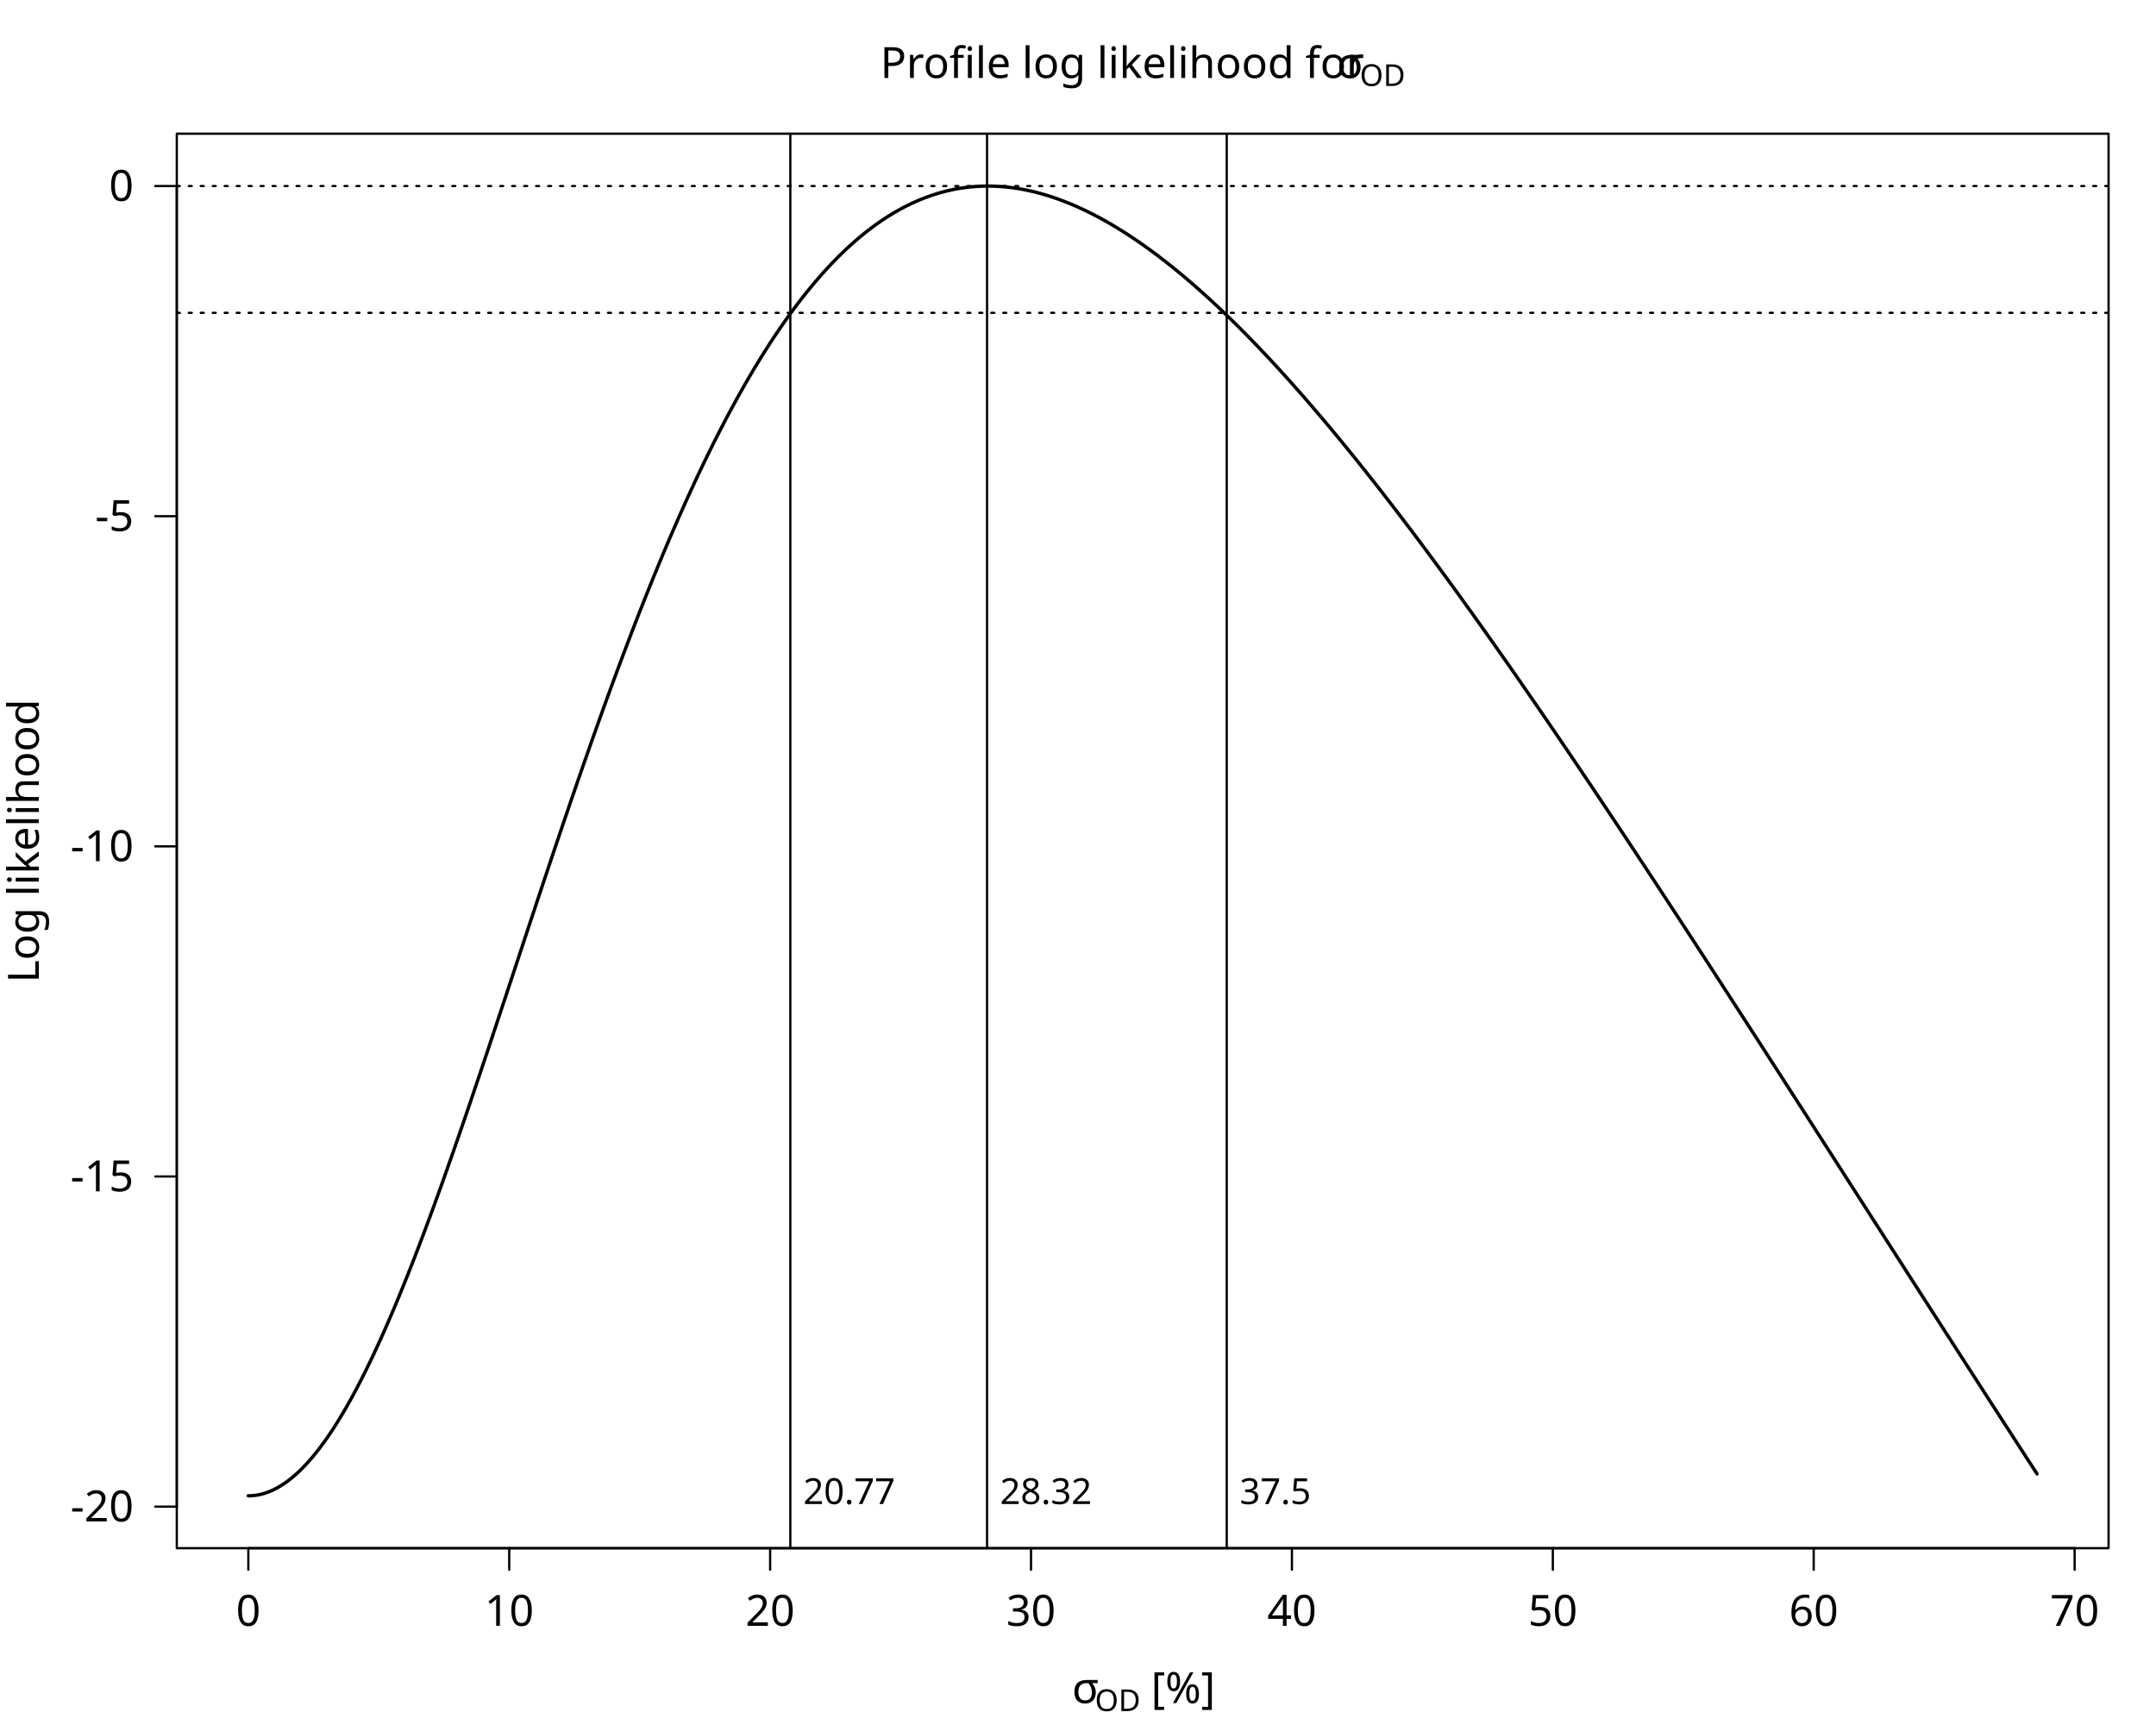
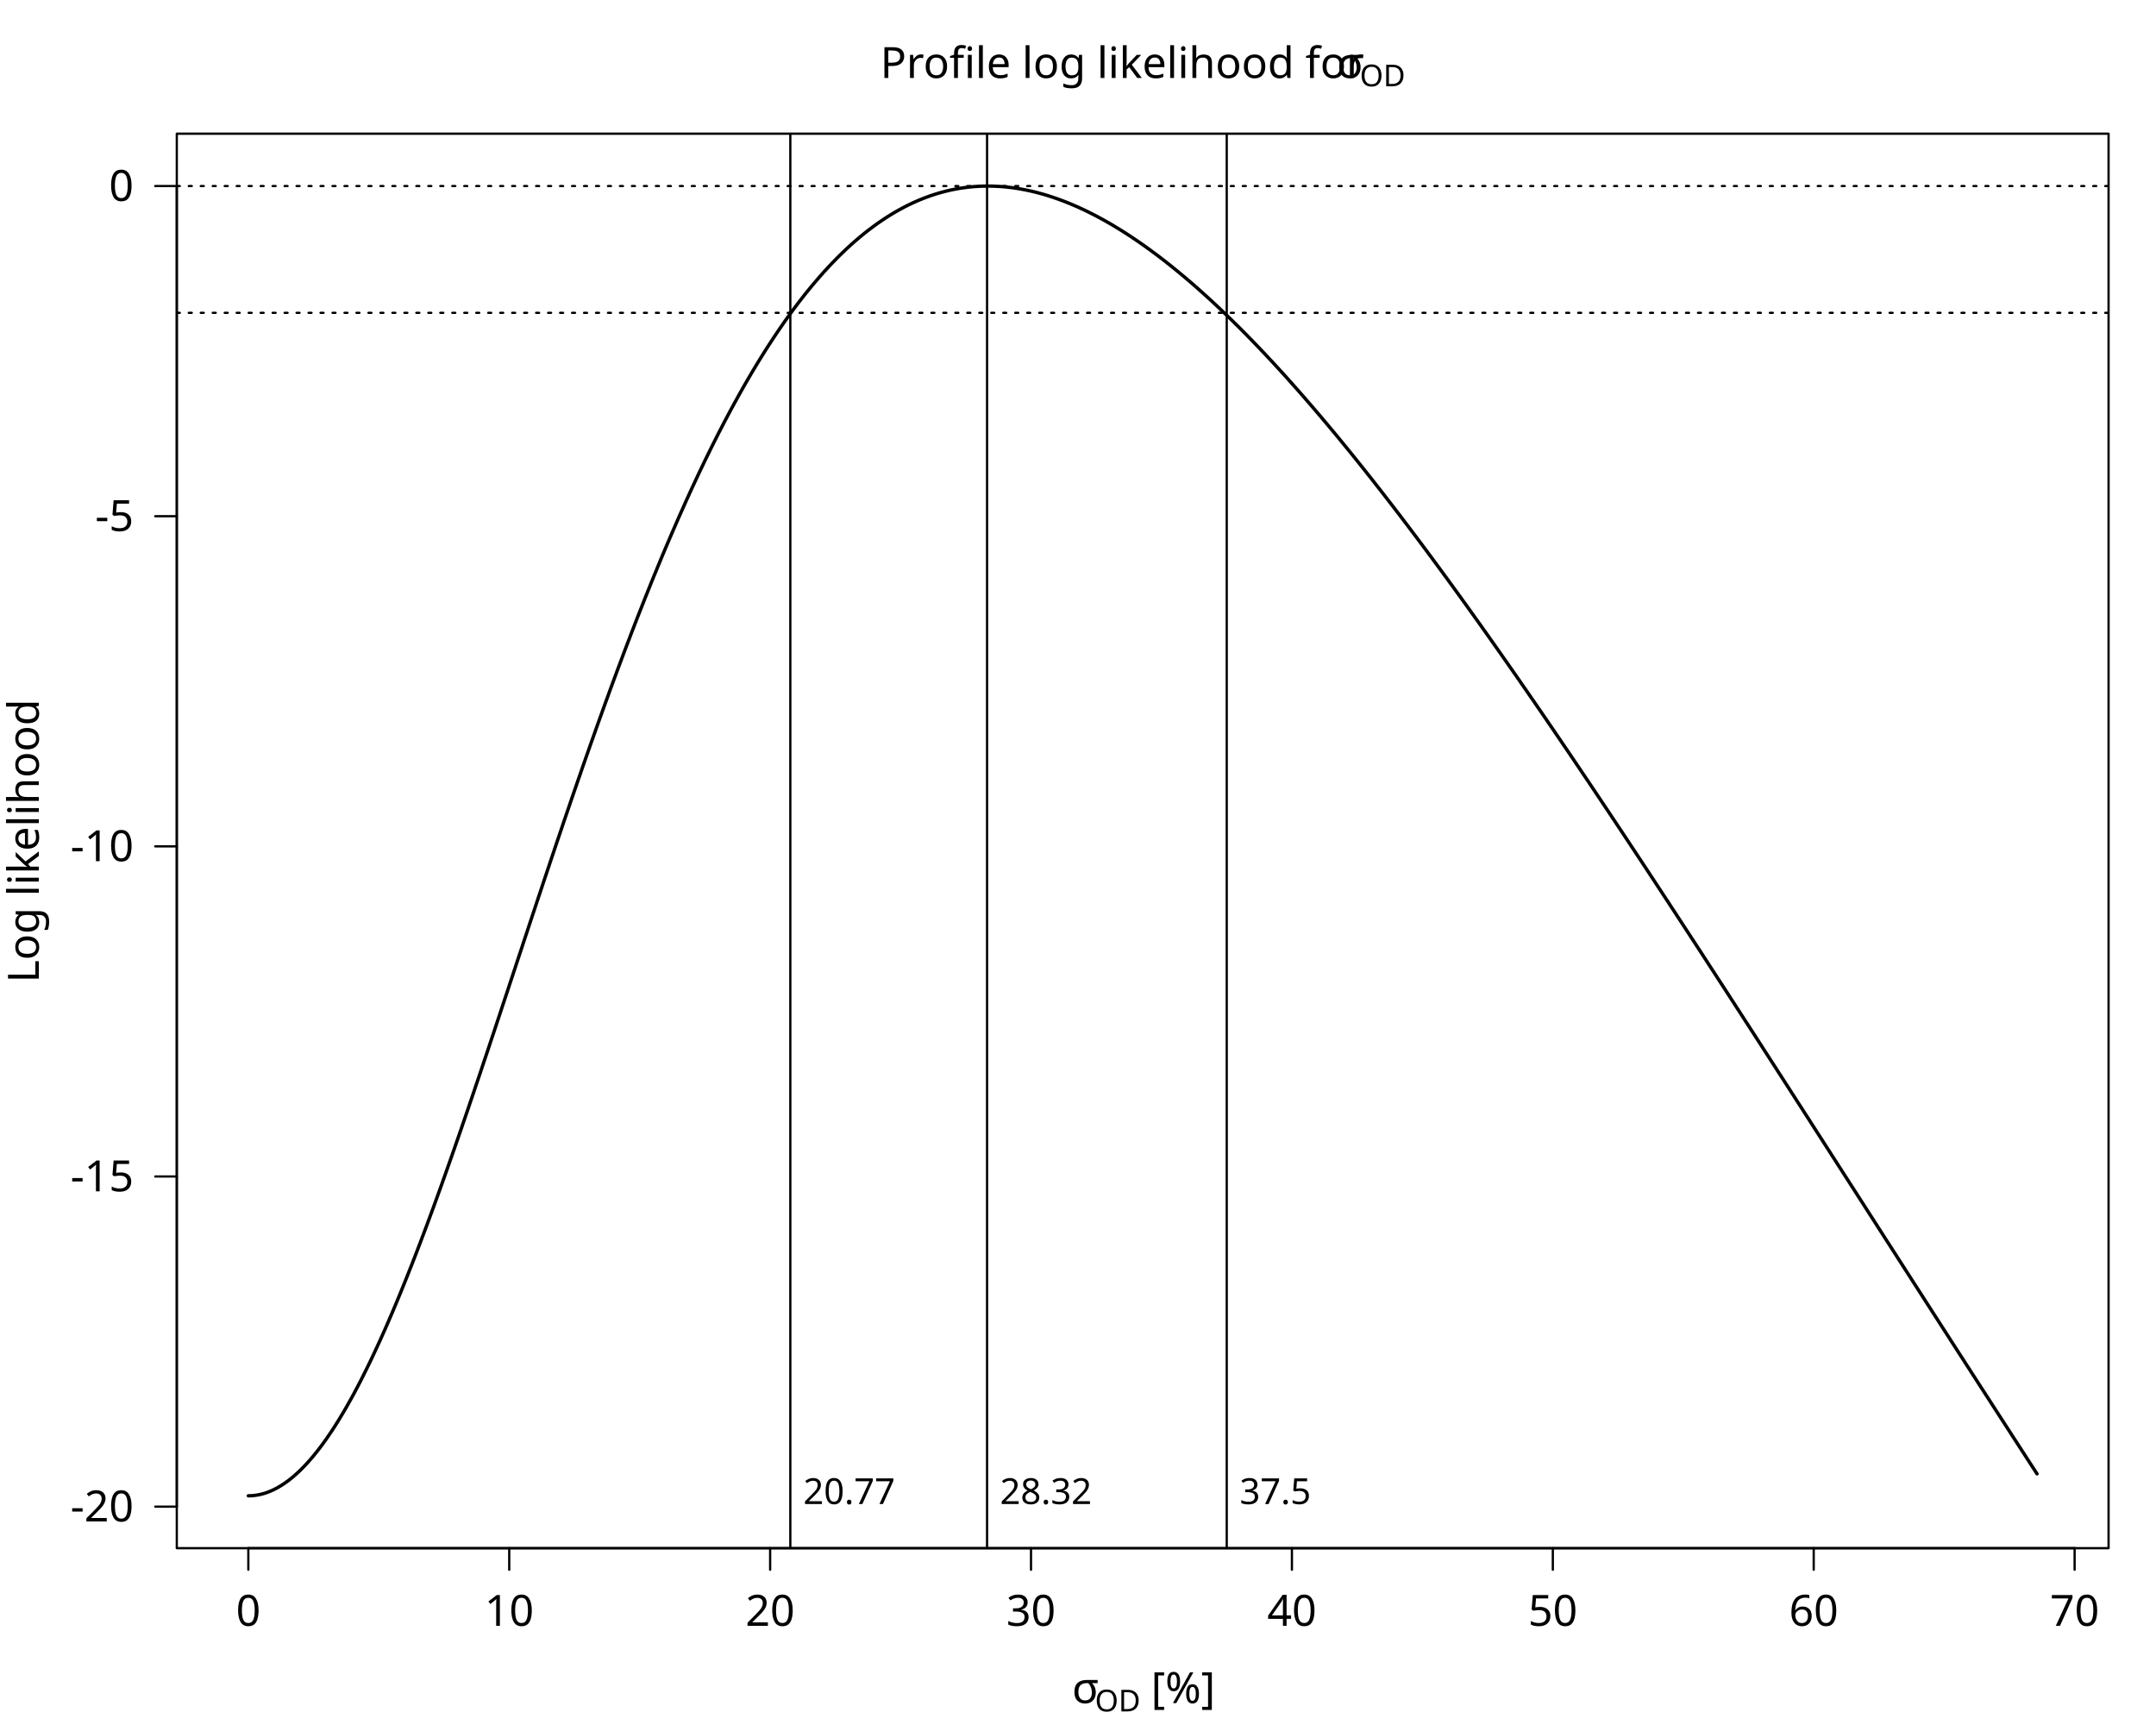
<svg xmlns="http://www.w3.org/2000/svg" class="svglite" data-engine-version="2.0" width="720.00pt" height="576.00pt" viewBox="0 0 720.00 576.00">
  <defs>
    <style type="text/css">
    .svglite line, .svglite polyline, .svglite polygon, .svglite path, .svglite rect, .svglite circle {
      fill: none;
      stroke: #000000;
      stroke-linecap: round;
      stroke-linejoin: round;
      stroke-miterlimit: 10.00;
    }
  </style>
  </defs>
  <rect width="100%" height="100%" style="stroke: none; fill: #FFFFFF;" />
  <defs>
    <clipPath id="cpMC4wMHw3MjAuMDB8MC4wMHw1NzYuMDA=">
      <rect x="0.00" y="0.00" width="720.00" height="576.00" />
    </clipPath>
  </defs>
  <g clip-path="url(#cpMC4wMHw3MjAuMDB8MC4wMHw1NzYuMDA=)">
</g>
  <defs>
    <clipPath id="cpNTkuMDR8NzA0LjE2fDQ0LjY0fDUxNi45Ng==">
      <rect x="59.04" y="44.64" width="645.12" height="472.32" />
    </clipPath>
  </defs>
  <g clip-path="url(#cpNTkuMDR8NzA0LjE2fDQ0LjY0fDUxNi45Ng==)">
    <polyline points="82.93,499.47 83.53,499.46 84.13,499.43 84.73,499.37 85.32,499.30 85.92,499.21 86.52,499.10 87.11,498.97 87.71,498.81 88.31,498.64 88.91,498.45 89.50,498.23 90.10,498.00 90.70,497.74 91.30,497.47 91.89,497.17 92.49,496.86 93.09,496.52 93.69,496.17 94.28,495.79 94.88,495.40 95.48,494.98 96.07,494.55 96.67,494.09 97.27,493.62 97.87,493.13 98.46,492.61 99.06,492.08 99.66,491.53 100.26,490.96 100.85,490.37 101.45,489.76 102.05,489.13 102.65,488.48 103.24,487.81 103.84,487.13 104.44,486.43 105.03,485.70 105.63,484.96 106.23,484.20 106.83,483.43 107.42,482.63 108.02,481.82 108.62,480.99 109.22,480.14 109.81,479.27 110.41,478.39 111.01,477.49 111.61,476.57 112.20,475.63 112.80,474.68 113.40,473.71 113.99,472.72 114.59,471.72 115.19,470.70 115.79,469.67 116.38,468.61 116.98,467.55 117.58,466.46 118.18,465.36 118.77,464.25 119.37,463.12 119.97,461.97 120.57,460.81 121.16,459.63 121.76,458.44 122.36,457.24 122.95,456.02 123.55,454.79 124.15,453.54 124.75,452.27 125.34,451.00 125.94,449.71 126.54,448.41 127.14,447.09 127.73,445.76 128.33,444.42 128.93,443.06 129.53,441.69 130.12,440.31 130.72,438.92 131.32,437.51 131.91,436.10 132.51,434.67 133.11,433.23 133.71,431.78 134.30,430.31 134.90,428.84 135.50,427.35 136.10,425.86 136.69,424.35 137.29,422.84 137.89,421.31 138.49,419.77 139.08,418.23 139.68,416.67 140.28,415.11 140.87,413.53 141.47,411.95 142.07,410.36 142.67,408.76 143.26,407.15 143.86,405.53 144.46,403.90 145.06,402.27 145.65,400.63 146.25,398.98 146.85,397.32 147.45,395.66 148.04,393.99 148.64,392.31 149.24,390.63 149.83,388.93 150.43,387.24 151.03,385.53 151.63,383.83 152.22,382.11 152.82,380.39 153.42,378.67 154.02,376.93 154.61,375.20 155.21,373.46 155.81,371.71 156.41,369.96 157.00,368.21 157.60,366.45 158.20,364.69 158.79,362.92 159.39,361.15 159.99,359.38 160.59,357.60 161.18,355.82 161.78,354.04 162.38,352.25 162.98,350.47 163.57,348.68 164.17,346.88 164.77,345.09 165.37,343.29 165.96,341.49 166.56,339.69 167.16,337.89 167.75,336.09 168.35,334.29 168.95,332.48 169.55,330.67 170.14,328.87 170.74,327.06 171.34,325.25 171.94,323.45 172.53,321.64 173.13,319.83 173.73,318.02 174.33,316.22 174.92,314.41 175.52,312.60 176.12,310.80 176.71,308.99 177.31,307.19 177.91,305.39 178.51,303.59 179.10,301.79 179.70,299.99 180.30,298.20 180.90,296.40 181.49,294.61 182.09,292.82 182.69,291.04 183.29,289.25 183.88,287.47 184.48,285.69 185.08,283.91 185.67,282.14 186.27,280.37 186.87,278.60 187.47,276.84 188.06,275.07 188.66,273.32 189.26,271.56 189.86,269.81 190.45,268.07 191.05,266.32 191.65,264.59 192.25,262.85 192.84,261.12 193.44,259.40 194.04,257.67 194.63,255.96 195.23,254.25 195.83,252.54 196.43,250.84 197.02,249.14 197.62,247.45 198.22,245.76 198.82,244.08 199.41,242.40 200.01,240.73 200.61,239.06 201.21,237.40 201.80,235.75 202.40,234.10 203.00,232.46 203.59,230.82 204.19,229.19 204.79,227.56 205.39,225.95 205.98,224.33 206.58,222.73 207.18,221.13 207.78,219.53 208.37,217.95 208.97,216.37 209.57,214.79 210.17,213.23 210.76,211.66 211.36,210.11 211.96,208.56 212.55,207.03 213.15,205.49 213.75,203.97 214.35,202.45 214.94,200.94 215.54,199.43 216.14,197.94 216.74,196.45 217.33,194.97 217.93,193.49 218.53,192.02 219.13,190.57 219.72,189.11 220.32,187.67 220.92,186.23 221.51,184.80 222.11,183.38 222.71,181.97 223.31,180.56 223.90,179.17 224.50,177.78 225.10,176.40 225.70,175.02 226.29,173.66 226.89,172.30 227.49,170.95 228.09,169.61 228.68,168.28 229.28,166.95 229.88,165.64 230.47,164.33 231.07,163.03 231.67,161.74 232.27,160.45 232.86,159.18 233.46,157.91 234.06,156.65 234.66,155.40 235.25,154.16 235.85,152.93 236.45,151.71 237.05,150.49 237.64,149.28 238.24,148.08 238.84,146.89 239.43,145.71 240.03,144.54 240.63,143.37 241.23,142.22 241.82,141.07 242.42,139.93 243.02,138.80 243.62,137.68 244.21,136.57 244.81,135.47 245.41,134.37 246.01,133.29 246.60,132.21 247.20,131.14 247.80,130.08 248.39,129.03 248.99,127.98 249.59,126.95 250.19,125.92 250.78,124.91 251.38,123.90 251.98,122.90 252.58,121.91 253.17,120.93 253.77,119.95 254.37,118.99 254.97,118.03 255.56,117.09 256.16,116.15 256.76,115.22 257.35,114.30 257.95,113.39 258.55,112.48 259.15,111.59 259.74,110.70 260.34,109.83 260.94,108.96 261.54,108.10 262.13,107.24 262.73,106.40 263.33,105.57 263.93,104.74 264.52,103.93 265.12,103.12 265.72,102.32 266.31,101.53 266.91,100.74 267.51,99.97 268.11,99.20 268.70,98.45 269.30,97.70 269.90,96.96 270.50,96.23 271.09,95.50 271.69,94.79 272.29,94.08 272.89,93.38 273.48,92.69 274.08,92.01 274.68,91.34 275.27,90.67 275.87,90.02 276.47,89.37 277.07,88.73 277.66,88.10 278.26,87.48 278.86,86.86 279.46,86.25 280.05,85.66 280.65,85.06 281.25,84.48 281.85,83.91 282.44,83.34 283.04,82.78 283.64,82.23 284.23,81.69 284.83,81.16 285.43,80.63 286.03,80.12 286.62,79.61 287.22,79.10 287.82,78.61 288.42,78.12 289.01,77.64 289.61,77.17 290.21,76.71 290.81,76.26 291.40,75.81 292.00,75.37 292.60,74.94 293.19,74.51 293.79,74.10 294.39,73.69 294.99,73.29 295.58,72.89 296.18,72.51 296.78,72.13 297.38,71.76 297.97,71.39 298.57,71.04 299.17,70.69 299.77,70.35 300.36,70.02 300.96,69.69 301.56,69.37 302.15,69.06 302.75,68.75 303.35,68.46 303.95,68.17 304.54,67.88 305.14,67.61 305.74,67.34 306.34,67.08 306.93,66.82 307.53,66.58 308.13,66.34 308.73,66.10 309.32,65.88 309.92,65.66 310.52,65.44 311.11,65.24 311.71,65.04 312.31,64.85 312.91,64.66 313.50,64.48 314.10,64.31 314.70,64.15 315.30,63.99 315.89,63.84 316.49,63.69 317.09,63.56 317.69,63.42 318.28,63.30 318.88,63.18 319.48,63.07 320.07,62.96 320.67,62.86 321.27,62.77 321.87,62.69 322.46,62.61 323.06,62.53 323.66,62.46 324.26,62.40 324.85,62.35 325.45,62.30 326.05,62.26 326.65,62.22 327.24,62.19 327.84,62.17 328.44,62.15 329.03,62.14 329.63,62.13 330.23,62.13 330.83,62.14 331.42,62.15 332.02,62.17 332.62,62.20 333.22,62.23 333.81,62.26 334.41,62.30 335.01,62.35 335.61,62.40 336.20,62.46 336.80,62.53 337.40,62.60 337.99,62.67 338.59,62.75 339.19,62.84 339.79,62.93 340.38,63.03 340.98,63.14 341.58,63.25 342.18,63.36 342.77,63.48 343.37,63.61 343.97,63.74 344.57,63.87 345.16,64.01 345.76,64.16 346.36,64.31 346.95,64.47 347.55,64.63 348.15,64.80 348.75,64.97 349.34,65.15 349.94,65.33 350.54,65.52 351.14,65.72 351.73,65.91 352.33,66.12 352.93,66.33 353.53,66.54 354.12,66.76 354.72,66.98 355.32,67.21 355.91,67.44 356.51,67.68 357.11,67.92 357.71,68.17 358.30,68.42 358.90,68.68 359.50,68.94 360.10,69.20 360.69,69.48 361.29,69.75 361.89,70.03 362.49,70.31 363.08,70.60 363.68,70.90 364.28,71.20 364.87,71.50 365.47,71.80 366.07,72.12 366.67,72.43 367.26,72.75 367.86,73.08 368.46,73.41 369.06,73.74 369.65,74.08 370.25,74.42 370.85,74.76 371.45,75.11 372.04,75.47 372.64,75.83 373.24,76.19 373.83,76.56 374.43,76.93 375.03,77.30 375.63,77.68 376.22,78.06 376.82,78.45 377.42,78.84 378.02,79.24 378.61,79.64 379.21,80.04 379.81,80.45 380.41,80.86 381.00,81.27 381.60,81.69 382.20,82.11 382.79,82.54 383.39,82.97 383.99,83.40 384.59,83.84 385.18,84.28 385.78,84.72 386.38,85.17 386.98,85.62 387.57,86.08 388.17,86.54 388.77,87.00 389.37,87.47 389.96,87.94 390.56,88.41 391.16,88.89 391.75,89.37 392.35,89.85 392.95,90.34 393.55,90.83 394.14,91.32 394.74,91.82 395.34,92.32 395.94,92.82 396.53,93.33 397.13,93.84 397.73,94.35 398.33,94.87 398.92,95.39 399.52,95.91 400.12,96.44 400.71,96.97 401.31,97.50 401.91,98.04 402.51,98.58 403.10,99.12 403.70,99.66 404.30,100.21 404.90,100.76 405.49,101.32 406.09,101.88 406.69,102.44 407.29,103.00 407.88,103.57 408.48,104.13 409.08,104.71 409.67,105.28 410.27,105.86 410.87,106.44 411.47,107.02 412.06,107.61 412.66,108.20 413.26,108.79 413.86,109.39 414.45,109.98 415.05,110.58 415.65,111.19 416.25,111.79 416.84,112.40 417.44,113.01 418.04,113.62 418.63,114.24 419.23,114.86 419.83,115.48 420.43,116.10 421.02,116.73 421.62,117.36 422.22,117.99 422.82,118.63 423.41,119.26 424.01,119.90 424.61,120.54 425.21,121.19 425.80,121.83 426.40,122.48 427.00,123.13 427.59,123.79 428.19,124.44 428.79,125.10 429.39,125.76 429.98,126.42 430.58,127.09 431.18,127.76 431.78,128.43 432.37,129.10 432.97,129.77 433.57,130.45 434.17,131.13 434.76,131.81 435.36,132.49 435.96,133.18 436.55,133.87 437.15,134.56 437.75,135.25 438.35,135.94 438.94,136.64 439.54,137.34 440.14,138.04 440.74,138.74 441.33,139.44 441.93,140.15 442.53,140.86 443.13,141.57 443.72,142.28 444.32,143.00 444.92,143.71 445.51,144.43 446.11,145.15 446.71,145.87 447.31,146.60 447.90,147.32 448.50,148.05 449.10,148.78 449.70,149.51 450.29,150.25 450.89,150.98 451.49,151.72 452.09,152.46 452.68,153.20 453.28,153.94 453.88,154.69 454.47,155.43 455.07,156.18 455.67,156.93 456.27,157.68 456.86,158.44 457.46,159.19 458.06,159.95 458.66,160.71 459.25,161.46 459.85,162.23 460.45,162.99 461.05,163.75 461.64,164.52 462.24,165.29 462.84,166.06 463.43,166.83 464.03,167.60 464.63,168.38 465.23,169.15 465.82,169.93 466.42,170.71 467.02,171.49 467.62,172.27 468.21,173.05 468.81,173.84 469.41,174.63 470.01,175.41 470.60,176.20 471.20,176.99 471.80,177.79 472.39,178.58 472.99,179.37 473.59,180.17 474.19,180.97 474.78,181.77 475.38,182.57 475.98,183.37 476.58,184.17 477.17,184.98 477.77,185.78 478.37,186.59 478.97,187.40 479.56,188.21 480.16,189.02 480.76,189.83 481.35,190.65 481.95,191.46 482.55,192.28 483.15,193.09 483.74,193.91 484.34,194.73 484.94,195.55 485.54,196.38 486.13,197.20 486.73,198.02 487.33,198.85 487.93,199.68 488.52,200.51 489.12,201.33 489.72,202.17 490.31,203.00 490.91,203.83 491.51,204.66 492.11,205.50 492.70,206.33 493.30,207.17 493.90,208.01 494.50,208.85 495.09,209.69 495.69,210.53 496.29,211.37 496.89,212.22 497.48,213.06 498.08,213.91 498.68,214.75 499.27,215.60 499.87,216.45 500.47,217.30 501.07,218.15 501.66,219.00 502.26,219.85 502.86,220.70 503.46,221.56 504.05,222.41 504.65,223.27 505.25,224.13 505.85,224.98 506.44,225.84 507.04,226.70 507.64,227.56 508.23,228.43 508.83,229.29 509.43,230.15 510.03,231.02 510.62,231.88 511.22,232.75 511.82,233.61 512.42,234.48 513.01,235.35 513.61,236.22 514.21,237.09 514.81,237.96 515.40,238.83 516.00,239.70 516.60,240.57 517.19,241.45 517.79,242.32 518.39,243.20 518.99,244.07 519.58,244.95 520.18,245.83 520.78,246.71 521.38,247.59 521.97,248.47 522.57,249.35 523.17,250.23 523.77,251.11 524.36,251.99 524.96,252.88 525.56,253.76 526.15,254.64 526.75,255.53 527.35,256.42 527.95,257.30 528.54,258.19 529.14,259.08 529.74,259.97 530.34,260.85 530.93,261.74 531.53,262.63 532.13,263.53 532.73,264.42 533.32,265.31 533.92,266.20 534.52,267.10 535.11,267.99 535.71,268.88 536.31,269.78 536.91,270.67 537.50,271.57 538.10,272.47 538.70,273.37 539.30,274.26 539.89,275.16 540.49,276.06 541.09,276.96 541.69,277.86 542.28,278.76 542.88,279.66 543.48,280.56 544.07,281.46 544.67,282.37 545.27,283.27 545.87,284.17 546.46,285.08 547.06,285.98 547.66,286.89 548.26,287.79 548.85,288.70 549.45,289.60 550.05,290.51 550.65,291.42 551.24,292.33 551.84,293.23 552.44,294.14 553.03,295.05 553.63,295.96 554.23,296.87 554.83,297.78 555.42,298.69 556.02,299.60 556.62,300.51 557.22,301.42 557.81,302.34 558.41,303.25 559.01,304.16 559.61,305.07 560.20,305.99 560.80,306.90 561.40,307.82 561.99,308.73 562.59,309.64 563.19,310.56 563.79,311.48 564.38,312.39 564.98,313.31 565.58,314.22 566.18,315.14 566.77,316.06 567.37,316.98 567.97,317.89 568.57,318.81 569.16,319.73 569.76,320.65 570.36,321.57 570.95,322.49 571.55,323.41 572.15,324.33 572.75,325.25 573.34,326.17 573.94,327.09 574.54,328.01 575.14,328.93 575.73,329.85 576.33,330.77 576.93,331.69 577.53,332.62 578.12,333.54 578.72,334.46 579.32,335.38 579.91,336.31 580.51,337.23 581.11,338.15 581.71,339.08 582.30,340.00 582.90,340.93 583.50,341.85 584.10,342.77 584.69,343.70 585.29,344.62 585.89,345.55 586.49,346.47 587.08,347.40 587.68,348.32 588.28,349.25 588.87,350.18 589.47,351.10 590.07,352.03 590.67,352.96 591.26,353.88 591.86,354.81 592.46,355.74 593.06,356.66 593.65,357.59 594.25,358.52 594.85,359.44 595.45,360.37 596.04,361.30 596.64,362.23 597.24,363.16 597.83,364.08 598.43,365.01 599.03,365.94 599.63,366.87 600.22,367.80 600.82,368.73 601.42,369.65 602.02,370.58 602.61,371.51 603.21,372.44 603.81,373.37 604.41,374.30 605.00,375.23 605.60,376.16 606.20,377.09 606.79,378.02 607.39,378.95 607.99,379.88 608.59,380.81 609.18,381.74 609.78,382.67 610.38,383.60 610.98,384.53 611.57,385.46 612.17,386.39 612.77,387.32 613.37,388.25 613.96,389.18 614.56,390.11 615.16,391.04 615.75,391.97 616.35,392.90 616.95,393.83 617.55,394.76 618.14,395.69 618.74,396.62 619.34,397.55 619.94,398.48 620.53,399.41 621.13,400.34 621.73,401.27 622.33,402.20 622.92,403.13 623.52,404.06 624.12,404.99 624.71,405.92 625.31,406.85 625.91,407.78 626.51,408.71 627.10,409.64 627.70,410.57 628.30,411.51 628.90,412.44 629.49,413.37 630.09,414.30 630.69,415.23 631.29,416.16 631.88,417.09 632.48,418.02 633.08,418.95 633.67,419.88 634.27,420.81 634.87,421.74 635.47,422.67 636.06,423.60 636.66,424.53 637.26,425.46 637.86,426.39 638.45,427.32 639.05,428.25 639.65,429.18 640.25,430.10 640.84,431.03 641.44,431.96 642.04,432.89 642.63,433.82 643.23,434.75 643.83,435.68 644.43,436.61 645.02,437.54 645.62,438.47 646.22,439.40 646.82,440.32 647.41,441.25 648.01,442.18 648.61,443.11 649.21,444.04 649.80,444.97 650.40,445.89 651.00,446.82 651.59,447.75 652.19,448.68 652.79,449.61 653.39,450.53 653.98,451.46 654.58,452.39 655.18,453.31 655.78,454.24 656.37,455.17 656.97,456.10 657.57,457.02 658.17,457.95 658.76,458.88 659.36,459.80 659.96,460.73 660.55,461.65 661.15,462.58 661.75,463.51 662.35,464.43 662.94,465.36 663.54,466.28 664.14,467.21 664.74,468.13 665.33,469.06 665.93,469.98 666.53,470.91 667.13,471.83 667.72,472.76 668.32,473.68 668.92,474.61 669.51,475.53 670.11,476.45 670.71,477.38 671.31,478.30 671.90,479.22 672.50,480.15 673.10,481.07 673.70,481.99 674.29,482.92 674.89,483.84 675.49,484.76 676.09,485.68 676.68,486.61 677.28,487.53 677.88,488.45 678.47,489.37 679.07,490.29 679.67,491.21 680.27,492.14 " style="stroke-width: 1.12;" />
  </g>
  <g clip-path="url(#cpMC4wMHw3MjAuMDB8MC4wMHw1NzYuMDA=)">
    <line x1="82.93" y1="516.96" x2="692.82" y2="516.96" style="stroke-width: 0.75;" />
    <line x1="82.93" y1="516.96" x2="82.93" y2="524.16" style="stroke-width: 0.75;" />
    <line x1="170.06" y1="516.96" x2="170.06" y2="524.16" style="stroke-width: 0.75;" />
    <line x1="257.19" y1="516.96" x2="257.19" y2="524.16" style="stroke-width: 0.75;" />
    <line x1="344.31" y1="516.96" x2="344.31" y2="524.16" style="stroke-width: 0.75;" />
    <line x1="431.44" y1="516.96" x2="431.44" y2="524.16" style="stroke-width: 0.75;" />
    <line x1="518.57" y1="516.96" x2="518.57" y2="524.16" style="stroke-width: 0.75;" />
    <line x1="605.69" y1="516.96" x2="605.69" y2="524.16" style="stroke-width: 0.75;" />
    <line x1="692.82" y1="516.96" x2="692.82" y2="524.16" style="stroke-width: 0.75;" />
    <text x="82.93" y="542.88" text-anchor="middle" style="font-size: 14.40px; font-family: sans;" textLength="8.01px" lengthAdjust="spacingAndGlyphs">0</text>
    <text x="170.06" y="542.88" text-anchor="middle" style="font-size: 14.40px; font-family: sans;" textLength="16.02px" lengthAdjust="spacingAndGlyphs">10</text>
    <text x="257.19" y="542.88" text-anchor="middle" style="font-size: 14.40px; font-family: sans;" textLength="16.02px" lengthAdjust="spacingAndGlyphs">20</text>
    <text x="344.31" y="542.88" text-anchor="middle" style="font-size: 14.40px; font-family: sans;" textLength="16.02px" lengthAdjust="spacingAndGlyphs">30</text>
    <text x="431.44" y="542.88" text-anchor="middle" style="font-size: 14.40px; font-family: sans;" textLength="16.02px" lengthAdjust="spacingAndGlyphs">40</text>
    <text x="518.57" y="542.88" text-anchor="middle" style="font-size: 14.40px; font-family: sans;" textLength="16.02px" lengthAdjust="spacingAndGlyphs">50</text>
    <text x="605.69" y="542.88" text-anchor="middle" style="font-size: 14.40px; font-family: sans;" textLength="16.02px" lengthAdjust="spacingAndGlyphs">60</text>
    <text x="692.82" y="542.88" text-anchor="middle" style="font-size: 14.40px; font-family: sans;" textLength="16.02px" lengthAdjust="spacingAndGlyphs">70</text>
    <line x1="59.04" y1="503.08" x2="59.04" y2="62.13" style="stroke-width: 0.75;" />
    <line x1="59.04" y1="503.08" x2="51.84" y2="503.08" style="stroke-width: 0.75;" />
    <line x1="59.04" y1="392.84" x2="51.84" y2="392.84" style="stroke-width: 0.75;" />
    <line x1="59.04" y1="282.61" x2="51.84" y2="282.61" style="stroke-width: 0.75;" />
    <line x1="59.04" y1="172.37" x2="51.84" y2="172.37" style="stroke-width: 0.75;" />
    <line x1="59.04" y1="62.13" x2="51.84" y2="62.13" style="stroke-width: 0.75;" />
    <text x="44.64" y="508.03" text-anchor="end" style="font-size: 14.40px; font-family: sans;" textLength="20.81px" lengthAdjust="spacingAndGlyphs">-20</text>
    <text x="44.64" y="397.80" text-anchor="end" style="font-size: 14.40px; font-family: sans;" textLength="20.81px" lengthAdjust="spacingAndGlyphs">-15</text>
    <text x="44.64" y="287.56" text-anchor="end" style="font-size: 14.40px; font-family: sans;" textLength="20.81px" lengthAdjust="spacingAndGlyphs">-10</text>
    <text x="44.64" y="177.32" text-anchor="end" style="font-size: 14.40px; font-family: sans;" textLength="12.80px" lengthAdjust="spacingAndGlyphs">-5</text>
    <text x="44.64" y="67.09" text-anchor="end" style="font-size: 14.40px; font-family: sans;" textLength="8.01px" lengthAdjust="spacingAndGlyphs">0</text>
    <polygon points="59.04,516.96 704.16,516.96 704.16,44.64 59.04,44.64 " style="stroke-width: 0.75; fill: none;" />
    <text x="358.01" y="568.69" style="font-size: 14.40px; font-family: sans;" textLength="7.65px" lengthAdjust="spacingAndGlyphs">σ</text>
-     <text x="365.66" y="571.35" style="font-size: 10.08px; font-family: sans;" textLength="7.84px" lengthAdjust="spacingAndGlyphs">O</text>
-     <text x="373.50" y="571.35" style="font-size: 10.08px; font-family: sans;" textLength="7.28px" lengthAdjust="spacingAndGlyphs">D</text>
+     <text x="365.66" y="571.47" style="font-size: 10.08px; font-family: sans;" textLength="7.84px" lengthAdjust="spacingAndGlyphs">O</text>
+     <text x="373.50" y="571.47" style="font-size: 10.08px; font-family: sans;" textLength="7.28px" lengthAdjust="spacingAndGlyphs">D</text>
    <text x="380.78" y="568.69" style="font-size: 14.40px; font-family: sans;" textLength="3.60px" lengthAdjust="spacingAndGlyphs"> </text>
    <text x="384.39" y="568.69" style="font-size: 14.40px; font-family: sans;" textLength="20.81px" lengthAdjust="spacingAndGlyphs">[%]</text>
    <text transform="translate(12.96,280.80) rotate(-90)" text-anchor="middle" style="font-size: 14.40px; font-family: sans;" textLength="88.07px" lengthAdjust="spacingAndGlyphs">Log likelihood</text>
  </g>
  <g clip-path="url(#cpNTkuMDR8NzA0LjE2fDQ0LjY0fDUxNi45Ng==)">
    <line x1="59.04" y1="62.13" x2="704.16" y2="62.13" style="stroke-width: 0.75; stroke-dasharray: 1.00,3.00;" />
    <line x1="59.04" y1="104.46" x2="704.16" y2="104.46" style="stroke-width: 0.75; stroke-dasharray: 1.00,3.00;" />
  </g>
  <g clip-path="url(#cpMC4wMHw3MjAuMDB8MC4wMHw1NzYuMDA=)">
    <text x="293.97" y="26.04" style="font-size: 14.40px; font-family: sans;" textLength="148.88px" lengthAdjust="spacingAndGlyphs">Profile log likelihood for</text>
    <text x="442.85" y="26.04" style="font-size: 14.40px; font-family: sans;" textLength="3.60px" lengthAdjust="spacingAndGlyphs"> </text>
    <text x="446.45" y="26.04" style="font-size: 14.40px; font-family: sans;" textLength="7.65px" lengthAdjust="spacingAndGlyphs">σ</text>
-     <text x="454.10" y="28.71" style="font-size: 10.08px; font-family: sans;" textLength="7.84px" lengthAdjust="spacingAndGlyphs">O</text>
-     <text x="461.94" y="28.71" style="font-size: 10.08px; font-family: sans;" textLength="7.28px" lengthAdjust="spacingAndGlyphs">D</text>
+     <text x="454.10" y="28.82" style="font-size: 10.08px; font-family: sans;" textLength="7.84px" lengthAdjust="spacingAndGlyphs">O</text>
+     <text x="461.94" y="28.82" style="font-size: 10.08px; font-family: sans;" textLength="7.28px" lengthAdjust="spacingAndGlyphs">D</text>
  </g>
  <g clip-path="url(#cpNTkuMDR8NzA0LjE2fDQ0LjY0fDUxNi45Ng==)">
    <line x1="263.93" y1="516.96" x2="263.93" y2="44.64" style="stroke-width: 0.75;" />
    <line x1="329.63" y1="516.96" x2="329.63" y2="44.64" style="stroke-width: 0.75;" />
    <line x1="409.67" y1="516.96" x2="409.67" y2="44.64" style="stroke-width: 0.75;" />
    <text x="268.25" y="502.22" style="font-size: 12.00px; font-family: sans;" textLength="30.03px" lengthAdjust="spacingAndGlyphs">20.77</text>
    <text x="333.95" y="502.22" style="font-size: 12.00px; font-family: sans;" textLength="30.03px" lengthAdjust="spacingAndGlyphs">28.32</text>
    <text x="413.99" y="502.22" style="font-size: 12.00px; font-family: sans;" textLength="23.36px" lengthAdjust="spacingAndGlyphs">37.5</text>
  </g>
  <defs>
    <clipPath id="cpNTkuMDR8Njg5Ljc2fDU5LjA0fDUwMi41Ng==">
      <rect x="59.04" y="59.04" width="630.72" height="443.52" />
    </clipPath>
  </defs>
  <g clip-path="url(#cpNTkuMDR8Njg5Ljc2fDU5LjA0fDUwMi41Ng==)">
</g>
</svg>
